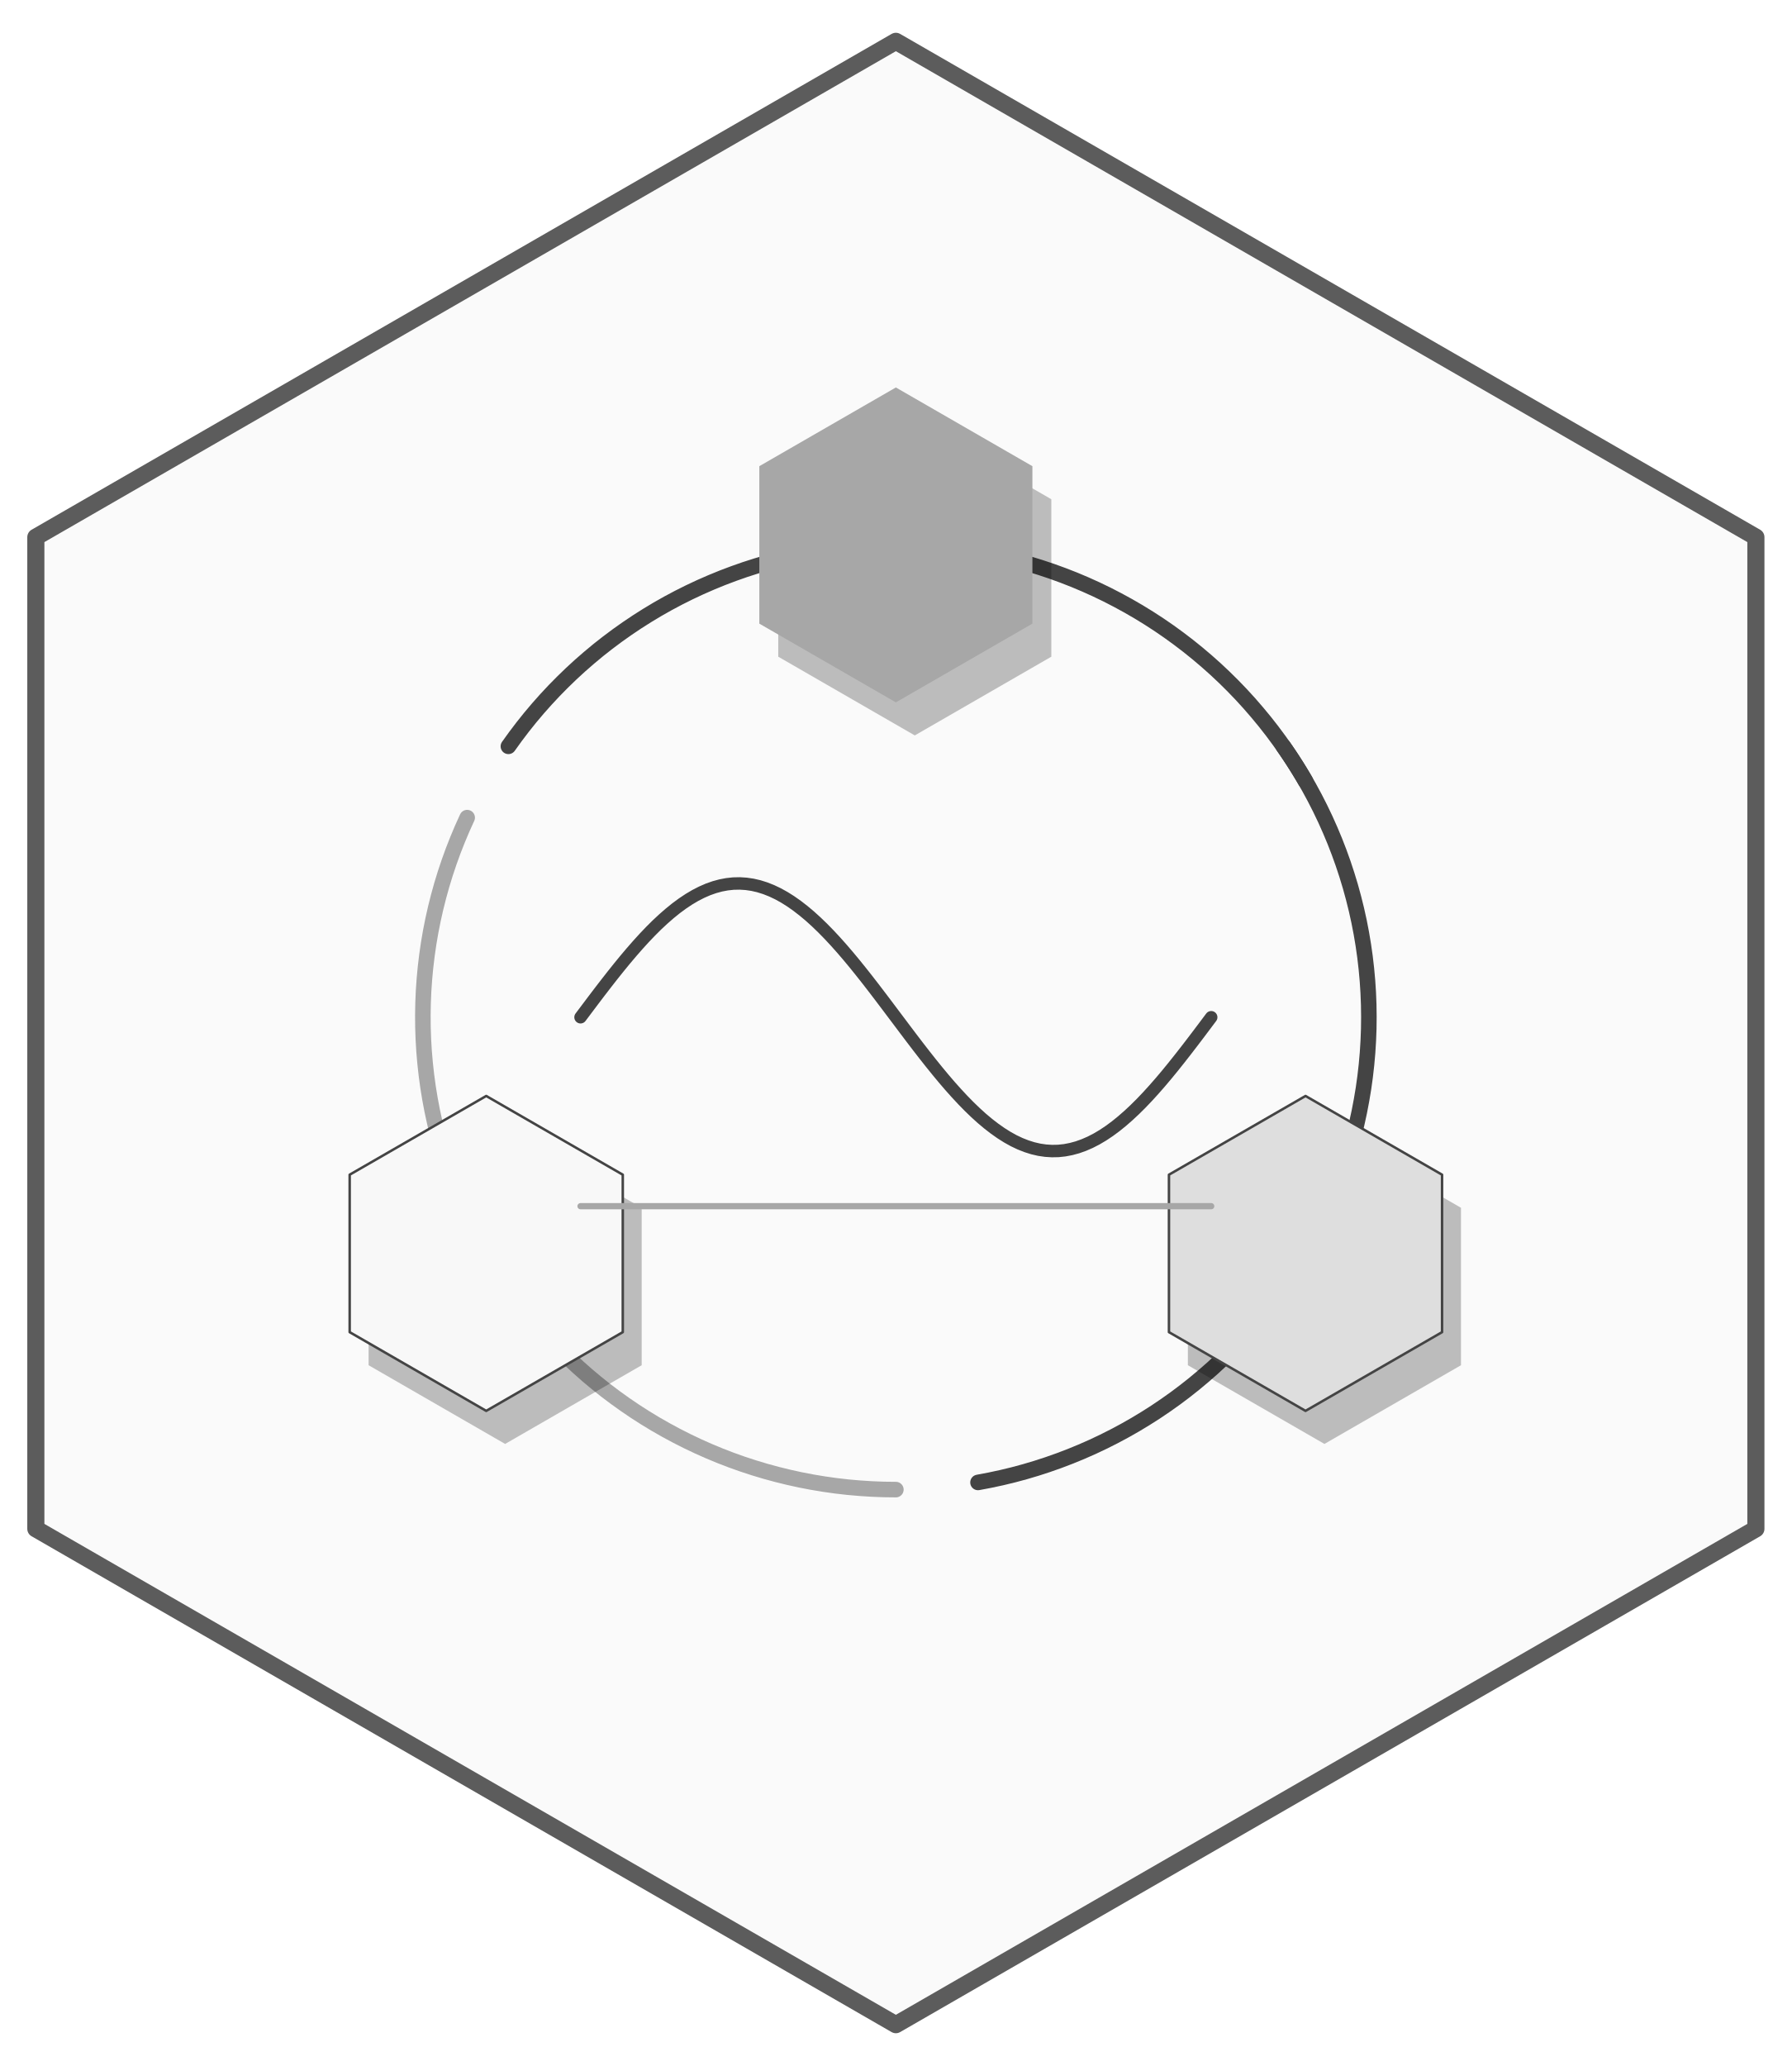
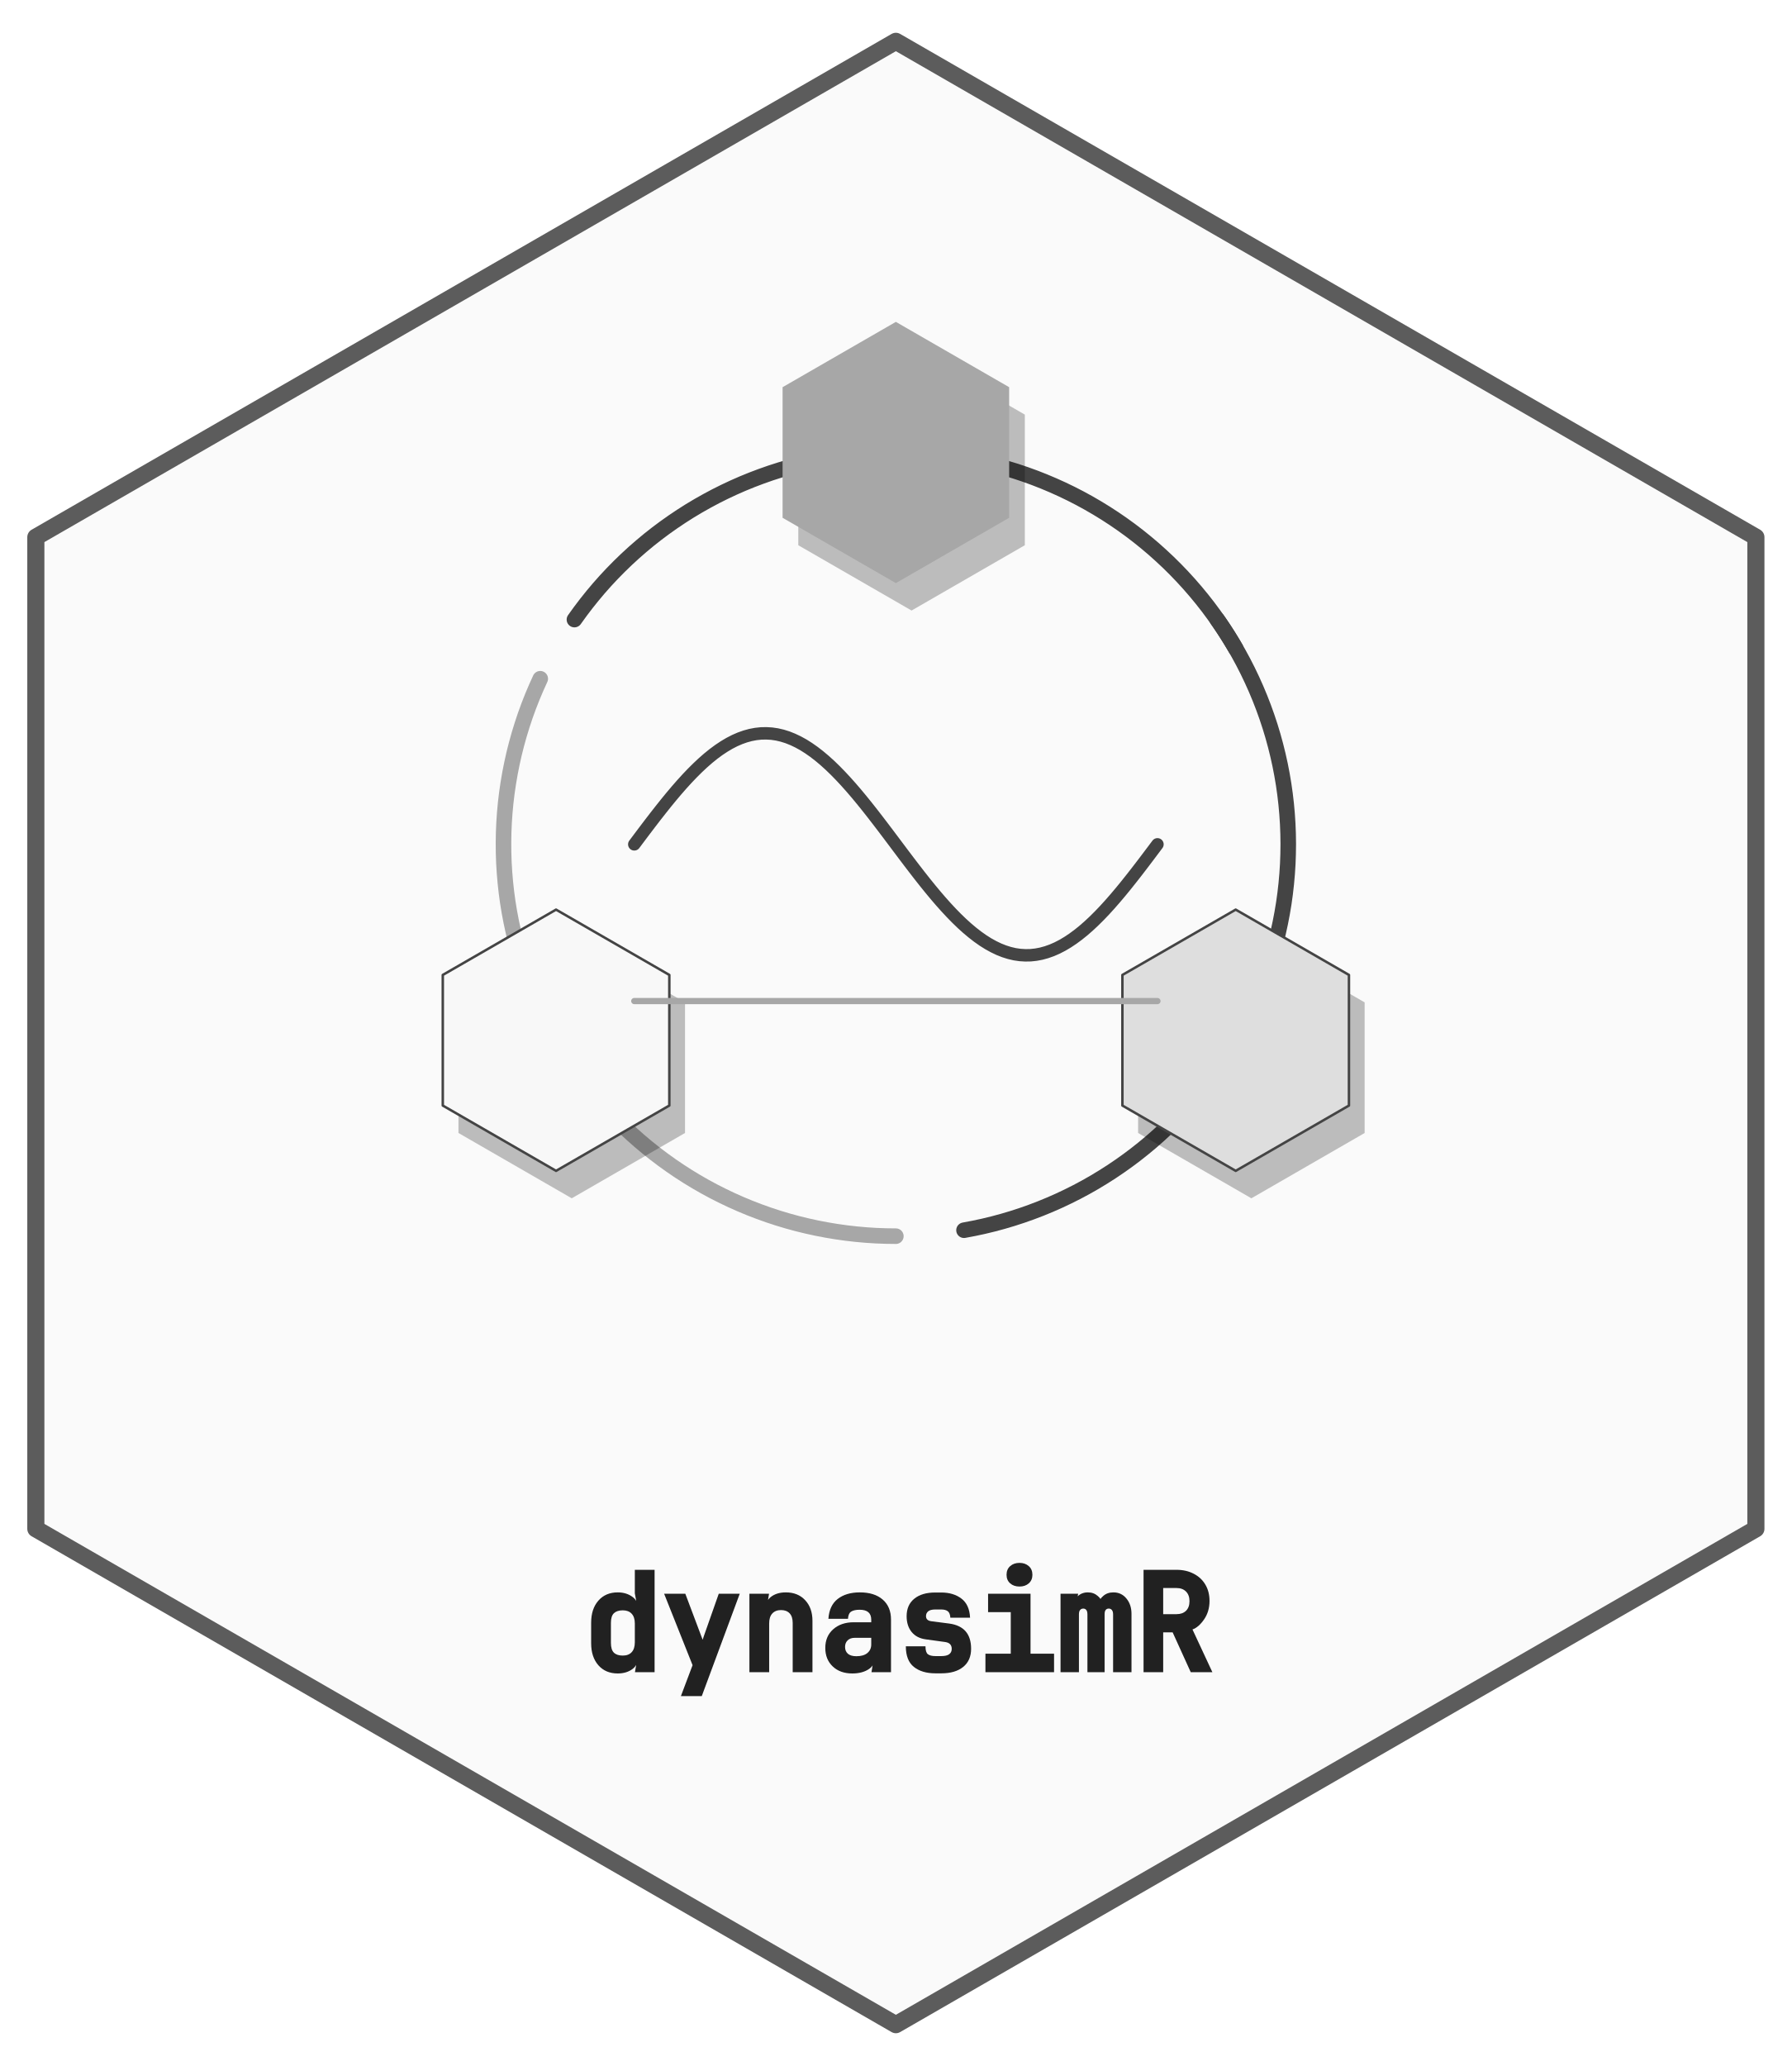
- <svg xmlns="http://www.w3.org/2000/svg" width="432pt" height="498pt" viewBox="0 0 432 498">
+ <svg xmlns="http://www.w3.org/2000/svg" xmlns:xlink="http://www.w3.org/1999/xlink" width="432" height="498" viewBox="0 0 432 498">
+   <defs>
+     <g>
+       <g id="glyph-0-0">
+         <path d="M 8.938 0.312 C 6.988 0.312 5.43 -0.348 4.266 -1.672 C 3.109 -3.004 2.531 -4.766 2.531 -6.953 L 2.531 -11.922 C 2.531 -14.141 3.109 -15.91 4.266 -17.234 C 5.43 -18.566 6.988 -19.234 8.938 -19.234 C 10.344 -19.234 11.539 -18.863 12.531 -18.125 C 13.52 -17.395 13.945 -16.328 13.812 -14.922 L 13.062 -19 L 13.062 -24.672 L 17.828 -24.672 L 17.828 0 L 13.094 0 L 13.75 -3.984 C 13.906 -2.578 13.5 -1.508 12.531 -0.781 C 11.562 -0.051 10.363 0.312 8.938 0.312 Z M 10.156 -4 C 11.082 -4 11.797 -4.27 12.297 -4.812 C 12.805 -5.352 13.062 -6.156 13.062 -7.219 L 13.062 -11.734 C 13.062 -12.766 12.805 -13.551 12.297 -14.094 C 11.797 -14.633 11.082 -14.906 10.156 -14.906 C 9.227 -14.906 8.52 -14.676 8.031 -14.219 C 7.539 -13.758 7.297 -12.984 7.297 -11.891 L 7.297 -7.062 C 7.297 -5.945 7.539 -5.156 8.031 -4.688 C 8.52 -4.227 9.227 -4 10.156 -4 Z M 10.156 -4 " />
+       </g>
+       <g id="glyph-0-1">
+         <path d="M 5.172 5.766 L 7.984 -1.688 L 1.125 -18.906 L 6.234 -18.906 L 10.125 -8.578 C 10.332 -8.086 10.52 -7.555 10.688 -6.984 C 10.863 -6.41 10.781 -6.082 10.438 -6 C 10.082 -6.082 9.988 -6.406 10.156 -6.969 C 10.32 -7.539 10.488 -8.07 10.656 -8.562 L 14.297 -18.906 L 19.359 -18.906 L 10.203 5.766 Z M 5.172 5.766 " />
+       </g>
+       <g id="glyph-0-2">
+         <path d="M 2.688 0 L 2.688 -18.906 L 7.422 -18.906 L 6.766 -14.891 C 6.535 -16.285 6.891 -17.359 7.828 -18.109 C 8.773 -18.859 9.988 -19.234 11.469 -19.234 C 13.406 -19.234 14.957 -18.609 16.125 -17.359 C 17.301 -16.109 17.891 -14.445 17.891 -12.375 L 17.891 0 L 13.125 0 L 13.125 -11.859 C 13.125 -12.898 12.875 -13.676 12.375 -14.188 C 11.883 -14.707 11.195 -14.969 10.312 -14.969 C 9.414 -14.969 8.711 -14.691 8.203 -14.141 C 7.703 -13.598 7.453 -12.805 7.453 -11.766 L 7.453 0 Z M 2.688 0 " />
+       </g>
+       <g id="glyph-0-3">
+         <path d="M 8.5 0.312 C 6.531 0.312 4.953 -0.254 3.766 -1.391 C 2.578 -2.523 1.984 -4.008 1.984 -5.844 C 1.984 -7.707 2.613 -9.203 3.875 -10.328 C 5.145 -11.461 6.801 -12.031 8.844 -12.031 L 13.062 -12.031 L 13.062 -12.656 C 13.062 -14.25 12.133 -15.047 10.281 -15.047 C 9.383 -15.047 8.703 -14.898 8.234 -14.609 C 7.766 -14.316 7.504 -13.734 7.453 -12.859 L 2.734 -12.859 C 2.879 -15.004 3.629 -16.602 4.984 -17.656 C 6.348 -18.707 8.125 -19.234 10.312 -19.234 C 12.656 -19.234 14.492 -18.656 15.828 -17.5 C 17.16 -16.344 17.828 -14.738 17.828 -12.688 L 17.828 0 L 13.125 0 L 13.75 -3.922 L 13.781 -3.922 C 14.008 -2.555 13.598 -1.508 12.547 -0.781 C 11.492 -0.051 10.145 0.312 8.5 0.312 Z M 9.484 -3.844 C 10.629 -3.844 11.508 -4.098 12.125 -4.609 C 12.75 -5.129 13.062 -5.816 13.062 -6.672 L 13.062 -8.281 L 9.109 -8.281 C 8.367 -8.281 7.789 -8.078 7.375 -7.672 C 6.957 -7.266 6.75 -6.738 6.75 -6.094 C 6.75 -5.395 6.977 -4.844 7.438 -4.438 C 7.906 -4.039 8.586 -3.844 9.484 -3.844 Z M 9.484 -3.844 " />
+       </g>
+       <g id="glyph-0-4">
+         <path d="M 9.547 0.281 C 7.367 0.281 5.633 -0.234 4.344 -1.266 C 3.051 -2.297 2.406 -3.953 2.406 -6.234 L 7.141 -6.234 C 7.141 -5.266 7.332 -4.629 7.719 -4.328 C 8.113 -4.023 8.723 -3.875 9.547 -3.875 L 10.953 -3.875 C 11.816 -3.875 12.453 -4.023 12.859 -4.328 C 13.266 -4.641 13.469 -5.066 13.469 -5.609 C 13.469 -6.566 12.941 -7.117 11.891 -7.266 L 7.25 -7.906 C 5.781 -8.094 4.633 -8.68 3.812 -9.672 C 3 -10.672 2.594 -11.941 2.594 -13.484 C 2.594 -15.297 3.207 -16.703 4.438 -17.703 C 5.664 -18.703 7.348 -19.203 9.484 -19.203 L 10.922 -19.203 C 12.91 -19.203 14.547 -18.707 15.828 -17.719 C 17.109 -16.738 17.797 -15.207 17.891 -13.125 L 13.141 -13.125 C 13.086 -13.906 12.875 -14.43 12.5 -14.703 C 12.133 -14.973 11.609 -15.109 10.922 -15.109 L 9.484 -15.109 C 8.723 -15.109 8.16 -14.961 7.797 -14.672 C 7.441 -14.379 7.266 -13.992 7.266 -13.516 C 7.266 -12.805 7.688 -12.395 8.531 -12.281 L 12.875 -11.719 C 16.383 -11.238 18.141 -9.211 18.141 -5.641 C 18.141 -3.754 17.504 -2.297 16.234 -1.266 C 14.961 -0.234 13.203 0.281 10.953 0.281 Z M 9.547 0.281 " />
+       </g>
+       <g id="glyph-0-5">
+         <path d="M 2.594 0 L 2.594 -4.453 L 8.703 -4.453 L 8.703 -14.469 L 3.234 -14.469 L 3.234 -18.906 L 13.469 -18.906 L 13.469 -4.453 L 19.141 -4.453 L 19.141 0 Z M 10.812 -20.641 C 9.895 -20.641 9.145 -20.895 8.562 -21.406 C 7.977 -21.926 7.688 -22.613 7.688 -23.469 C 7.688 -24.352 7.977 -25.051 8.562 -25.562 C 9.145 -26.082 9.895 -26.344 10.812 -26.344 C 11.719 -26.344 12.461 -26.082 13.047 -25.562 C 13.629 -25.051 13.922 -24.352 13.922 -23.469 C 13.922 -22.613 13.629 -21.926 13.047 -21.406 C 12.461 -20.895 11.719 -20.641 10.812 -20.641 Z M 10.812 -20.641 " />
+       </g>
+       <g id="glyph-0-6">
+         <path d="M 1.703 0 L 1.703 -18.906 L 5.953 -18.906 L 5.359 -15.859 L 5.297 -15.859 C 5.004 -16.859 5.188 -17.672 5.844 -18.297 C 6.5 -18.922 7.316 -19.234 8.297 -19.234 C 9.234 -19.234 10.031 -18.941 10.688 -18.359 C 11.344 -17.785 11.562 -17.395 11.344 -17.188 C 11.102 -17.375 11.312 -17.758 11.969 -18.344 C 12.625 -18.938 13.453 -19.234 14.453 -19.234 C 15.742 -19.234 16.789 -18.738 17.594 -17.75 C 18.406 -16.77 18.812 -15.539 18.812 -14.062 L 18.812 0 L 14.375 0 L 14.375 -13.906 C 14.375 -14.383 14.281 -14.738 14.094 -14.969 C 13.906 -15.207 13.648 -15.328 13.328 -15.328 C 13.004 -15.328 12.754 -15.211 12.578 -14.984 C 12.41 -14.766 12.328 -14.414 12.328 -13.938 L 12.328 0 L 8.188 0 L 8.188 -13.906 C 8.188 -14.395 8.098 -14.754 7.922 -14.984 C 7.742 -15.211 7.5 -15.328 7.188 -15.328 C 6.863 -15.328 6.609 -15.211 6.422 -14.984 C 6.234 -14.766 6.141 -14.414 6.141 -13.938 L 6.141 0 Z M 1.703 0 " />
+       </g>
+       <g id="glyph-0-7">
+         <path d="M 2.719 0 L 2.719 -24.672 L 10.672 -24.672 C 12.223 -24.672 13.598 -24.359 14.797 -23.734 C 16.004 -23.117 16.941 -22.25 17.609 -21.125 C 18.285 -20 18.625 -18.68 18.625 -17.172 C 18.625 -15.473 18.188 -13.988 17.312 -12.719 C 16.445 -11.457 15.516 -10.648 14.516 -10.297 L 19.312 0 L 14.094 0 L 9.734 -9.594 L 7.453 -9.594 L 7.453 0 Z M 7.453 -13.984 L 10.672 -13.984 C 11.648 -13.984 12.414 -14.258 12.969 -14.812 C 13.52 -15.363 13.797 -16.129 13.797 -17.109 C 13.797 -18.098 13.516 -18.875 12.953 -19.438 C 12.391 -20 11.629 -20.281 10.672 -20.281 L 7.453 -20.281 Z M 7.453 -13.984 " />
+       </g>
+     </g>
+   </defs>
  <path fill-rule="nonzero" fill="rgb(98.039%, 98.039%, 98.039%)" fill-opacity="1" stroke-width="4.125" stroke-linecap="round" stroke-linejoin="round" stroke="rgb(36.078%, 36.078%, 36.078%)" stroke-opacity="1" stroke-miterlimit="10" d="M 216 9.961 L 423.359 129.48 L 423.359 368.52 L 216 488.039 L 8.641 368.52 L 8.641 129.48 Z M 216 9.961 " />
-   <path fill="none" stroke-width="3.75" stroke-linecap="round" stroke-linejoin="round" stroke="rgb(26.667%, 26.667%, 26.667%)" stroke-opacity="1" stroke-miterlimit="10" d="M 314.77 188.277 L 313.289 185.789 L 311.746 183.34 L 310.141 180.934 L 308.473 178.566 L 306.75 176.242 L 304.965 173.961 L 303.121 171.73 L 301.227 169.543 L 299.273 167.406 L 297.266 165.32 L 295.207 163.285 L 293.098 161.301 L 290.938 159.375 L 288.727 157.5 L 286.473 155.684 L 284.172 153.926 L 281.828 152.227 L 279.441 150.586 L 277.012 149.008 L 274.543 147.492 L 272.039 146.039 L 269.496 144.652 L 266.922 143.324 L 264.312 142.066 L 261.672 140.875 L 259.004 139.75 L 256.305 138.695 L 253.582 137.707 L 250.836 136.789 L 248.066 135.938 L 245.273 135.16 L 242.465 134.453 L 239.637 133.82 L 236.797 133.254 L 233.941 132.766 L 231.074 132.344 L 228.195 132 L 225.312 131.727 L 222.422 131.527 L 219.527 131.402 L 216.629 131.348 L 213.734 131.371 L 210.836 131.465 L 207.945 131.633 L 205.055 131.871 L 202.176 132.188 L 199.305 132.574 L 196.445 133.031 L 193.598 133.566 L 190.762 134.168 L 187.945 134.844 L 185.145 135.594 L 182.367 136.41 L 179.609 137.297 L 176.875 138.258 L 174.168 139.281 L 171.484 140.379 L 168.832 141.539 L 166.207 142.77 L 163.617 144.066 L 161.062 145.426 L 158.539 146.852 L 156.055 148.344 L 153.609 149.895 L 151.207 151.508 L 148.844 153.18 L 146.523 154.914 L 144.246 156.703 L 142.02 158.555 L 139.836 160.457 L 137.703 162.418 L 135.625 164.43 L 133.594 166.492 L 131.617 168.609 L 129.695 170.773 L 127.828 172.984 L 126.02 175.246 L 124.27 177.551 L 122.578 179.898 " />
-   <path fill="none" stroke-width="3.75" stroke-linecap="round" stroke-linejoin="round" stroke="rgb(65.49%, 65.49%, 65.49%)" stroke-opacity="1" stroke-miterlimit="10" d="M 112.637 197.086 L 111.445 199.723 L 110.324 202.391 L 109.266 205.082 L 108.281 207.805 L 107.363 210.547 L 106.516 213.312 L 105.742 216.102 L 105.035 218.906 L 104.402 221.73 L 103.84 224.566 L 103.352 227.418 L 102.938 230.281 L 102.594 233.152 L 102.324 236.035 L 102.125 238.918 L 102.004 241.809 L 101.953 244.703 L 101.977 247.594 L 102.074 250.484 L 102.246 253.371 L 102.492 256.254 L 102.809 259.129 L 103.199 261.996 L 103.664 264.852 L 104.199 267.695 L 104.809 270.523 L 105.488 273.336 L 106.238 276.129 L 107.062 278.902 L 107.953 281.656 L 108.918 284.383 L 109.949 287.086 L 111.047 289.762 L 112.215 292.41 L 113.449 295.027 L 114.75 297.609 L 116.117 300.16 L 117.547 302.676 L 119.043 305.156 L 120.598 307.594 L 122.219 309.996 L 123.895 312.352 L 125.637 314.668 L 127.43 316.938 L 129.285 319.16 L 131.195 321.336 L 133.16 323.461 L 135.18 325.535 L 137.25 327.559 L 139.371 329.531 L 141.539 331.449 L 143.758 333.309 L 146.023 335.113 L 148.332 336.855 L 150.688 338.543 L 153.086 340.172 L 155.52 341.734 L 157.996 343.238 L 160.512 344.676 L 163.059 346.051 L 165.645 347.363 L 168.258 348.605 L 170.906 349.785 L 173.582 350.895 L 176.285 351.938 L 179.012 352.91 L 181.766 353.812 L 184.539 354.645 L 187.336 355.406 L 190.148 356.098 L 192.98 356.719 L 195.824 357.266 L 198.684 357.742 L 201.551 358.145 L 204.43 358.477 L 207.316 358.73 L 210.207 358.914 L 213.102 359.027 L 216 359.062 " />
-   <path fill="none" stroke-width="3.75" stroke-linecap="round" stroke-linejoin="round" stroke="rgb(26.667%, 26.667%, 26.667%)" stroke-opacity="1" stroke-miterlimit="10" d="M 235.805 357.332 L 238.652 356.793 L 241.484 356.184 L 244.301 355.504 L 247.098 354.75 L 249.875 353.926 L 252.629 353.031 L 255.363 352.066 L 258.066 351.035 L 260.746 349.934 L 263.398 348.766 L 266.02 347.527 L 268.605 346.227 L 271.16 344.859 L 273.676 343.43 L 276.156 341.934 L 278.602 340.379 L 281 338.758 L 283.363 337.082 L 285.676 335.344 L 287.949 333.547 L 290.172 331.691 L 292.352 329.785 L 294.477 327.82 L 296.555 325.805 L 298.578 323.734 L 300.551 321.613 L 302.469 319.445 L 304.328 317.23 L 306.133 314.965 L 307.879 312.656 L 309.566 310.305 L 311.191 307.91 L 312.758 305.477 L 314.262 303.004 L 315.699 300.492 L 317.074 297.945 L 318.383 295.367 L 319.629 292.754 L 320.805 290.109 L 321.914 287.438 L 322.953 284.738 L 323.926 282.012 L 324.828 279.262 L 325.656 276.492 L 326.418 273.699 L 327.109 270.891 L 327.727 268.066 L 328.27 265.223 L 328.746 262.371 L 329.145 259.504 L 329.473 256.629 L 329.727 253.75 L 329.906 250.863 L 330.016 247.973 L 330.047 245.078 L 330.008 242.188 L 329.895 239.297 L 329.707 236.41 L 329.445 233.527 L 329.113 230.656 L 328.707 227.793 L 328.227 224.938 L 327.676 222.098 L 327.051 219.273 L 326.355 216.465 L 325.59 213.676 L 324.75 210.906 L 323.844 208.16 L 322.867 205.438 L 321.82 202.738 L 320.703 200.07 L 319.523 197.43 L 318.273 194.82 L 316.957 192.242 L 315.578 189.699 L 314.133 187.191 L 312.625 184.719 L 311.055 182.289 L 309.422 179.898 " />
-   <path fill-rule="nonzero" fill="rgb(1.961%, 1.961%, 1.961%)" fill-opacity="0.251" d="M 220.562 101.363 L 187.641 120.34 L 187.641 158.293 L 220.562 177.27 L 253.484 158.293 L 253.484 120.34 Z M 220.562 101.363 " />
-   <path fill-rule="nonzero" fill="rgb(65.49%, 65.49%, 65.49%)" fill-opacity="1" d="M 216 93.395 L 183.078 112.371 L 183.078 150.324 L 216 169.301 L 248.922 150.324 L 248.922 112.371 Z M 216 93.395 " />
-   <path fill-rule="nonzero" fill="rgb(1.961%, 1.961%, 1.961%)" fill-opacity="0.251" d="M 121.793 272.152 L 88.871 291.129 L 88.871 329.082 L 121.793 348.055 L 154.715 329.082 L 154.715 291.129 Z M 121.793 272.152 " />
-   <path fill-rule="nonzero" fill="rgb(97.255%, 97.255%, 97.255%)" fill-opacity="1" stroke-width="0.6" stroke-linecap="round" stroke-linejoin="round" stroke="rgb(26.667%, 26.667%, 26.667%)" stroke-opacity="1" stroke-miterlimit="10" d="M 117.23 264.18 L 84.309 283.156 L 84.309 321.109 L 117.23 340.086 L 150.156 321.109 L 150.156 283.156 Z M 117.23 264.18 " />
-   <path fill-rule="nonzero" fill="rgb(1.961%, 1.961%, 1.961%)" fill-opacity="0.251" d="M 319.332 272.152 L 286.406 291.129 L 286.406 329.082 L 319.332 348.055 L 352.254 329.082 L 352.254 291.129 Z M 319.332 272.152 " />
-   <path fill-rule="nonzero" fill="rgb(87.059%, 87.059%, 87.059%)" fill-opacity="1" stroke-width="0.6" stroke-linecap="round" stroke-linejoin="round" stroke="rgb(26.667%, 26.667%, 26.667%)" stroke-opacity="1" stroke-miterlimit="10" d="M 314.77 264.18 L 281.844 283.156 L 281.844 321.109 L 314.77 340.086 L 347.691 321.109 L 347.691 283.156 Z M 314.77 264.18 " />
-   <path fill="none" stroke-width="3" stroke-linecap="round" stroke-linejoin="round" stroke="rgb(26.667%, 26.667%, 26.667%)" stroke-opacity="1" stroke-miterlimit="10" d="M 139.969 245.203 L 141.504 243.16 L 143.039 241.121 L 144.574 239.098 L 146.113 237.102 L 147.648 235.137 L 149.184 233.215 L 150.719 231.34 L 152.258 229.52 L 153.793 227.766 L 155.328 226.078 L 156.863 224.469 L 158.398 222.941 L 159.938 221.508 L 161.473 220.168 L 163.008 218.926 L 164.543 217.793 L 166.078 216.77 L 167.617 215.859 L 169.152 215.07 L 170.688 214.398 L 172.223 213.855 L 173.762 213.434 L 175.297 213.145 L 176.832 212.98 L 178.367 212.949 L 179.902 213.047 L 181.441 213.273 L 182.977 213.629 L 184.512 214.113 L 186.047 214.719 L 187.586 215.449 L 189.121 216.301 L 190.656 217.266 L 192.191 218.348 L 193.727 219.535 L 195.266 220.824 L 196.801 222.215 L 198.336 223.695 L 199.871 225.262 L 201.406 226.91 L 202.945 228.633 L 204.48 230.422 L 206.016 232.27 L 207.551 234.172 L 209.09 236.117 L 210.625 238.098 L 212.16 240.109 L 213.695 242.137 L 215.23 244.18 L 216.77 246.227 L 218.305 248.27 L 219.84 250.301 L 221.375 252.312 L 222.91 254.293 L 224.449 256.238 L 225.984 258.137 L 227.52 259.988 L 229.055 261.777 L 230.594 263.496 L 232.129 265.145 L 233.664 266.715 L 235.199 268.195 L 236.734 269.586 L 238.273 270.875 L 239.809 272.062 L 241.344 273.141 L 242.879 274.109 L 244.414 274.961 L 245.953 275.691 L 247.488 276.297 L 249.023 276.781 L 250.559 277.137 L 252.098 277.363 L 253.633 277.461 L 255.168 277.43 L 256.703 277.266 L 258.238 276.973 L 259.777 276.555 L 261.312 276.008 L 262.848 275.34 L 264.383 274.551 L 265.922 273.641 L 267.457 272.617 L 268.992 271.484 L 270.527 270.242 L 272.062 268.902 L 273.602 267.465 L 275.137 265.941 L 276.672 264.332 L 278.207 262.645 L 279.742 260.891 L 281.281 259.07 L 282.816 257.195 L 284.352 255.27 L 285.887 253.309 L 287.426 251.309 L 288.961 249.289 L 290.496 247.25 L 292.031 245.203 " />
-   <path fill="none" stroke-width="1.5" stroke-linecap="round" stroke-linejoin="round" stroke="rgb(65.49%, 65.49%, 65.49%)" stroke-opacity="1" stroke-miterlimit="10" d="M 139.969 290.746 L 292.031 290.746 " />
+   <path fill="none" stroke-width="3.75" stroke-linecap="round" stroke-linejoin="round" stroke="rgb(26.667%, 26.667%, 26.667%)" stroke-opacity="1" stroke-miterlimit="10" d="M 297.934 156.297 L 296.703 154.234 L 295.426 152.203 L 294.094 150.203 L 292.711 148.242 L 291.281 146.312 L 289.801 144.422 L 288.273 142.57 L 286.699 140.758 L 285.078 138.984 L 283.414 137.254 L 281.707 135.566 L 279.953 133.922 L 278.164 132.32 L 276.332 130.77 L 274.461 129.262 L 272.551 127.801 L 270.605 126.391 L 268.625 125.031 L 266.613 123.723 L 264.566 122.465 L 262.488 121.258 L 260.379 120.105 L 258.242 119.008 L 256.078 117.965 L 253.887 116.977 L 251.672 116.043 L 249.438 115.168 L 247.176 114.348 L 244.898 113.586 L 242.598 112.883 L 240.285 112.234 L 237.953 111.648 L 235.609 111.121 L 233.25 110.656 L 230.883 110.246 L 228.504 109.898 L 226.117 109.613 L 223.727 109.387 L 221.328 109.223 L 218.926 109.117 L 216.523 109.074 L 214.117 109.09 L 211.715 109.168 L 209.316 109.309 L 206.922 109.508 L 204.531 109.77 L 202.152 110.09 L 199.777 110.469 L 197.414 110.91 L 195.062 111.414 L 192.727 111.973 L 190.406 112.594 L 188.098 113.273 L 185.812 114.008 L 183.543 114.805 L 181.297 115.656 L 179.07 116.562 L 176.871 117.527 L 174.695 118.547 L 172.547 119.621 L 170.426 120.754 L 168.336 121.934 L 166.273 123.168 L 164.246 124.457 L 162.25 125.797 L 160.289 127.184 L 158.363 128.621 L 156.477 130.105 L 154.629 131.641 L 152.82 133.219 L 151.051 134.844 L 149.324 136.516 L 147.641 138.227 L 146 139.98 L 144.406 141.777 L 142.859 143.613 L 141.359 145.488 L 139.906 147.398 L 138.5 149.348 " />
+   <path fill="none" stroke-width="3.75" stroke-linecap="round" stroke-linejoin="round" stroke="rgb(65.49%, 65.49%, 65.49%)" stroke-opacity="1" stroke-miterlimit="10" d="M 130.258 163.605 L 129.27 165.793 L 128.336 168.004 L 127.461 170.238 L 126.641 172.496 L 125.883 174.773 L 125.18 177.066 L 124.535 179.379 L 123.949 181.707 L 123.426 184.047 L 122.961 186.402 L 122.555 188.766 L 122.207 191.141 L 121.922 193.523 L 121.699 195.914 L 121.535 198.309 L 121.434 200.703 L 121.395 203.105 L 121.414 205.504 L 121.492 207.902 L 121.637 210.297 L 121.84 212.688 L 122.102 215.074 L 122.426 217.453 L 122.812 219.82 L 123.258 222.18 L 123.762 224.523 L 124.324 226.855 L 124.949 229.176 L 125.629 231.477 L 126.371 233.758 L 127.168 236.023 L 128.023 238.266 L 128.938 240.484 L 129.906 242.68 L 130.93 244.852 L 132.008 246.996 L 133.145 249.109 L 134.328 251.199 L 135.57 253.254 L 136.859 255.277 L 138.203 257.27 L 139.598 259.223 L 141.039 261.145 L 142.527 263.027 L 144.066 264.871 L 145.652 266.676 L 147.281 268.438 L 148.953 270.16 L 150.672 271.84 L 152.43 273.473 L 154.23 275.062 L 156.07 276.605 L 157.953 278.105 L 159.867 279.551 L 161.82 280.949 L 163.809 282.301 L 165.828 283.598 L 167.883 284.844 L 169.969 286.039 L 172.082 287.18 L 174.227 288.266 L 176.395 289.297 L 178.59 290.273 L 180.812 291.195 L 183.055 292.059 L 185.316 292.867 L 187.602 293.617 L 189.902 294.309 L 192.223 294.941 L 194.555 295.512 L 196.902 296.027 L 199.262 296.48 L 201.633 296.875 L 204.016 297.211 L 206.402 297.484 L 208.797 297.699 L 211.195 297.852 L 213.598 297.941 L 216 297.973 " />
+   <path fill="none" stroke-width="3.75" stroke-linecap="round" stroke-linejoin="round" stroke="rgb(26.667%, 26.667%, 26.667%)" stroke-opacity="1" stroke-miterlimit="10" d="M 232.43 296.539 L 234.789 296.09 L 237.141 295.586 L 239.477 295.02 L 241.797 294.395 L 244.102 293.711 L 246.387 292.969 L 248.652 292.168 L 250.898 291.312 L 253.121 290.398 L 255.32 289.43 L 257.492 288.402 L 259.641 287.324 L 261.758 286.191 L 263.848 285.004 L 265.902 283.762 L 267.93 282.473 L 269.922 281.129 L 271.879 279.738 L 273.801 278.297 L 275.684 276.805 L 277.531 275.27 L 279.336 273.684 L 281.102 272.055 L 282.824 270.383 L 284.504 268.664 L 286.141 266.906 L 287.73 265.109 L 289.273 263.27 L 290.77 261.391 L 292.219 259.477 L 293.617 257.523 L 294.969 255.539 L 296.266 253.52 L 297.512 251.469 L 298.707 249.387 L 299.848 247.273 L 300.934 245.133 L 301.965 242.965 L 302.938 240.773 L 303.859 238.555 L 304.723 236.316 L 305.527 234.055 L 306.277 231.773 L 306.965 229.477 L 307.598 227.16 L 308.168 224.828 L 308.68 222.484 L 309.133 220.129 L 309.527 217.762 L 309.859 215.383 L 310.129 213 L 310.34 210.609 L 310.492 208.215 L 310.578 205.816 L 310.609 203.418 L 310.574 201.02 L 310.48 198.621 L 310.324 196.227 L 310.109 193.836 L 309.832 191.453 L 309.496 189.078 L 309.098 186.711 L 308.641 184.355 L 308.121 182.012 L 307.543 179.68 L 306.91 177.367 L 306.215 175.07 L 305.461 172.793 L 304.648 170.531 L 303.781 168.293 L 302.855 166.078 L 301.875 163.891 L 300.84 161.723 L 299.75 159.586 L 298.605 157.477 L 297.406 155.395 L 296.156 153.348 L 294.852 151.328 L 293.5 149.348 " />
+   <path fill-rule="nonzero" fill="rgb(1.961%, 1.961%, 1.961%)" fill-opacity="0.251" d="M 219.785 84.199 L 192.473 99.941 L 192.473 131.426 L 219.785 147.168 L 247.094 131.426 L 247.094 99.941 Z M 219.785 84.199 " />
+   <path fill-rule="nonzero" fill="rgb(65.49%, 65.49%, 65.49%)" fill-opacity="1" d="M 216 77.586 L 188.688 93.328 L 188.688 124.812 L 216 140.555 L 243.312 124.812 L 243.312 93.328 Z M 216 77.586 " />
+   <path fill-rule="nonzero" fill="rgb(1.961%, 1.961%, 1.961%)" fill-opacity="0.251" d="M 137.852 225.875 L 110.539 241.617 L 110.539 273.102 L 137.852 288.844 L 165.164 273.102 L 165.164 241.617 Z M 137.852 225.875 " />
+   <path fill-rule="nonzero" fill="rgb(97.255%, 97.255%, 97.255%)" fill-opacity="1" stroke-width="0.6" stroke-linecap="round" stroke-linejoin="round" stroke="rgb(26.667%, 26.667%, 26.667%)" stroke-opacity="1" stroke-miterlimit="10" d="M 134.066 219.262 L 106.758 235.004 L 106.758 266.488 L 134.066 282.23 L 161.379 266.488 L 161.379 235.004 Z M 134.066 219.262 " />
+   <path fill-rule="nonzero" fill="rgb(1.961%, 1.961%, 1.961%)" fill-opacity="0.251" d="M 301.719 225.875 L 274.406 241.617 L 274.406 273.102 L 301.719 288.844 L 329.027 273.102 L 329.027 241.617 Z M 301.719 225.875 " />
+   <path fill-rule="nonzero" fill="rgb(87.059%, 87.059%, 87.059%)" fill-opacity="1" stroke-width="0.6" stroke-linecap="round" stroke-linejoin="round" stroke="rgb(26.667%, 26.667%, 26.667%)" stroke-opacity="1" stroke-miterlimit="10" d="M 297.934 219.262 L 270.621 235.004 L 270.621 266.488 L 297.934 282.23 L 325.242 266.488 L 325.242 235.004 Z M 297.934 219.262 " />
+   <path fill="none" stroke-width="3" stroke-linecap="round" stroke-linejoin="round" stroke="rgb(26.667%, 26.667%, 26.667%)" stroke-opacity="1" stroke-miterlimit="10" d="M 152.93 203.523 L 154.203 201.824 L 155.477 200.133 L 156.75 198.457 L 158.023 196.801 L 159.301 195.172 L 160.574 193.574 L 161.848 192.02 L 163.121 190.512 L 164.395 189.055 L 165.668 187.656 L 166.945 186.32 L 168.219 185.055 L 169.492 183.863 L 170.766 182.75 L 172.039 181.723 L 173.316 180.781 L 174.59 179.934 L 175.863 179.18 L 177.137 178.523 L 178.41 177.969 L 179.688 177.516 L 180.961 177.168 L 182.234 176.926 L 183.508 176.789 L 184.781 176.766 L 186.059 176.844 L 187.332 177.031 L 188.605 177.328 L 189.879 177.727 L 191.152 178.234 L 192.426 178.84 L 193.703 179.543 L 194.977 180.348 L 196.25 181.242 L 197.523 182.227 L 198.797 183.297 L 200.074 184.449 L 201.348 185.68 L 202.621 186.98 L 203.895 188.348 L 205.168 189.773 L 206.445 191.258 L 207.719 192.793 L 208.992 194.367 L 210.266 195.98 L 211.539 197.625 L 212.816 199.293 L 214.09 200.977 L 215.363 202.672 L 216.637 204.371 L 217.91 206.066 L 219.184 207.75 L 220.461 209.418 L 221.734 211.062 L 223.008 212.676 L 224.281 214.25 L 225.555 215.785 L 226.832 217.27 L 228.105 218.695 L 229.379 220.062 L 230.652 221.363 L 231.926 222.594 L 233.203 223.746 L 234.477 224.816 L 235.75 225.801 L 237.023 226.699 L 238.297 227.5 L 239.574 228.203 L 240.848 228.812 L 242.121 229.316 L 243.395 229.715 L 244.668 230.012 L 245.941 230.199 L 247.219 230.277 L 248.492 230.254 L 249.766 230.117 L 251.039 229.875 L 252.312 229.527 L 253.59 229.074 L 254.863 228.52 L 256.137 227.863 L 257.41 227.109 L 258.684 226.262 L 259.961 225.32 L 261.234 224.293 L 262.508 223.18 L 263.781 221.988 L 265.055 220.723 L 266.332 219.387 L 267.605 217.988 L 268.879 216.531 L 270.152 215.023 L 271.426 213.469 L 272.699 211.871 L 273.977 210.242 L 275.25 208.586 L 276.523 206.91 L 277.797 205.219 L 279.07 203.523 " />
+   <path fill="none" stroke-width="1.5" stroke-linecap="round" stroke-linejoin="round" stroke="rgb(65.49%, 65.49%, 65.49%)" stroke-opacity="1" stroke-miterlimit="10" d="M 152.93 241.301 L 279.07 241.301 " />
+   <g fill="rgb(12.941%, 12.941%, 12.941%)" fill-opacity="1">
+     <use xlink:href="#glyph-0-0" x="140" y="403.069" />
+     <use xlink:href="#glyph-0-1" x="159" y="403.069" />
+     <use xlink:href="#glyph-0-2" x="178" y="403.069" />
+     <use xlink:href="#glyph-0-3" x="197" y="403.069" />
+     <use xlink:href="#glyph-0-4" x="216" y="403.069" />
+     <use xlink:href="#glyph-0-5" x="235" y="403.069" />
+     <use xlink:href="#glyph-0-6" x="254" y="403.069" />
+     <use xlink:href="#glyph-0-7" x="273" y="403.069" />
+   </g>
</svg>
